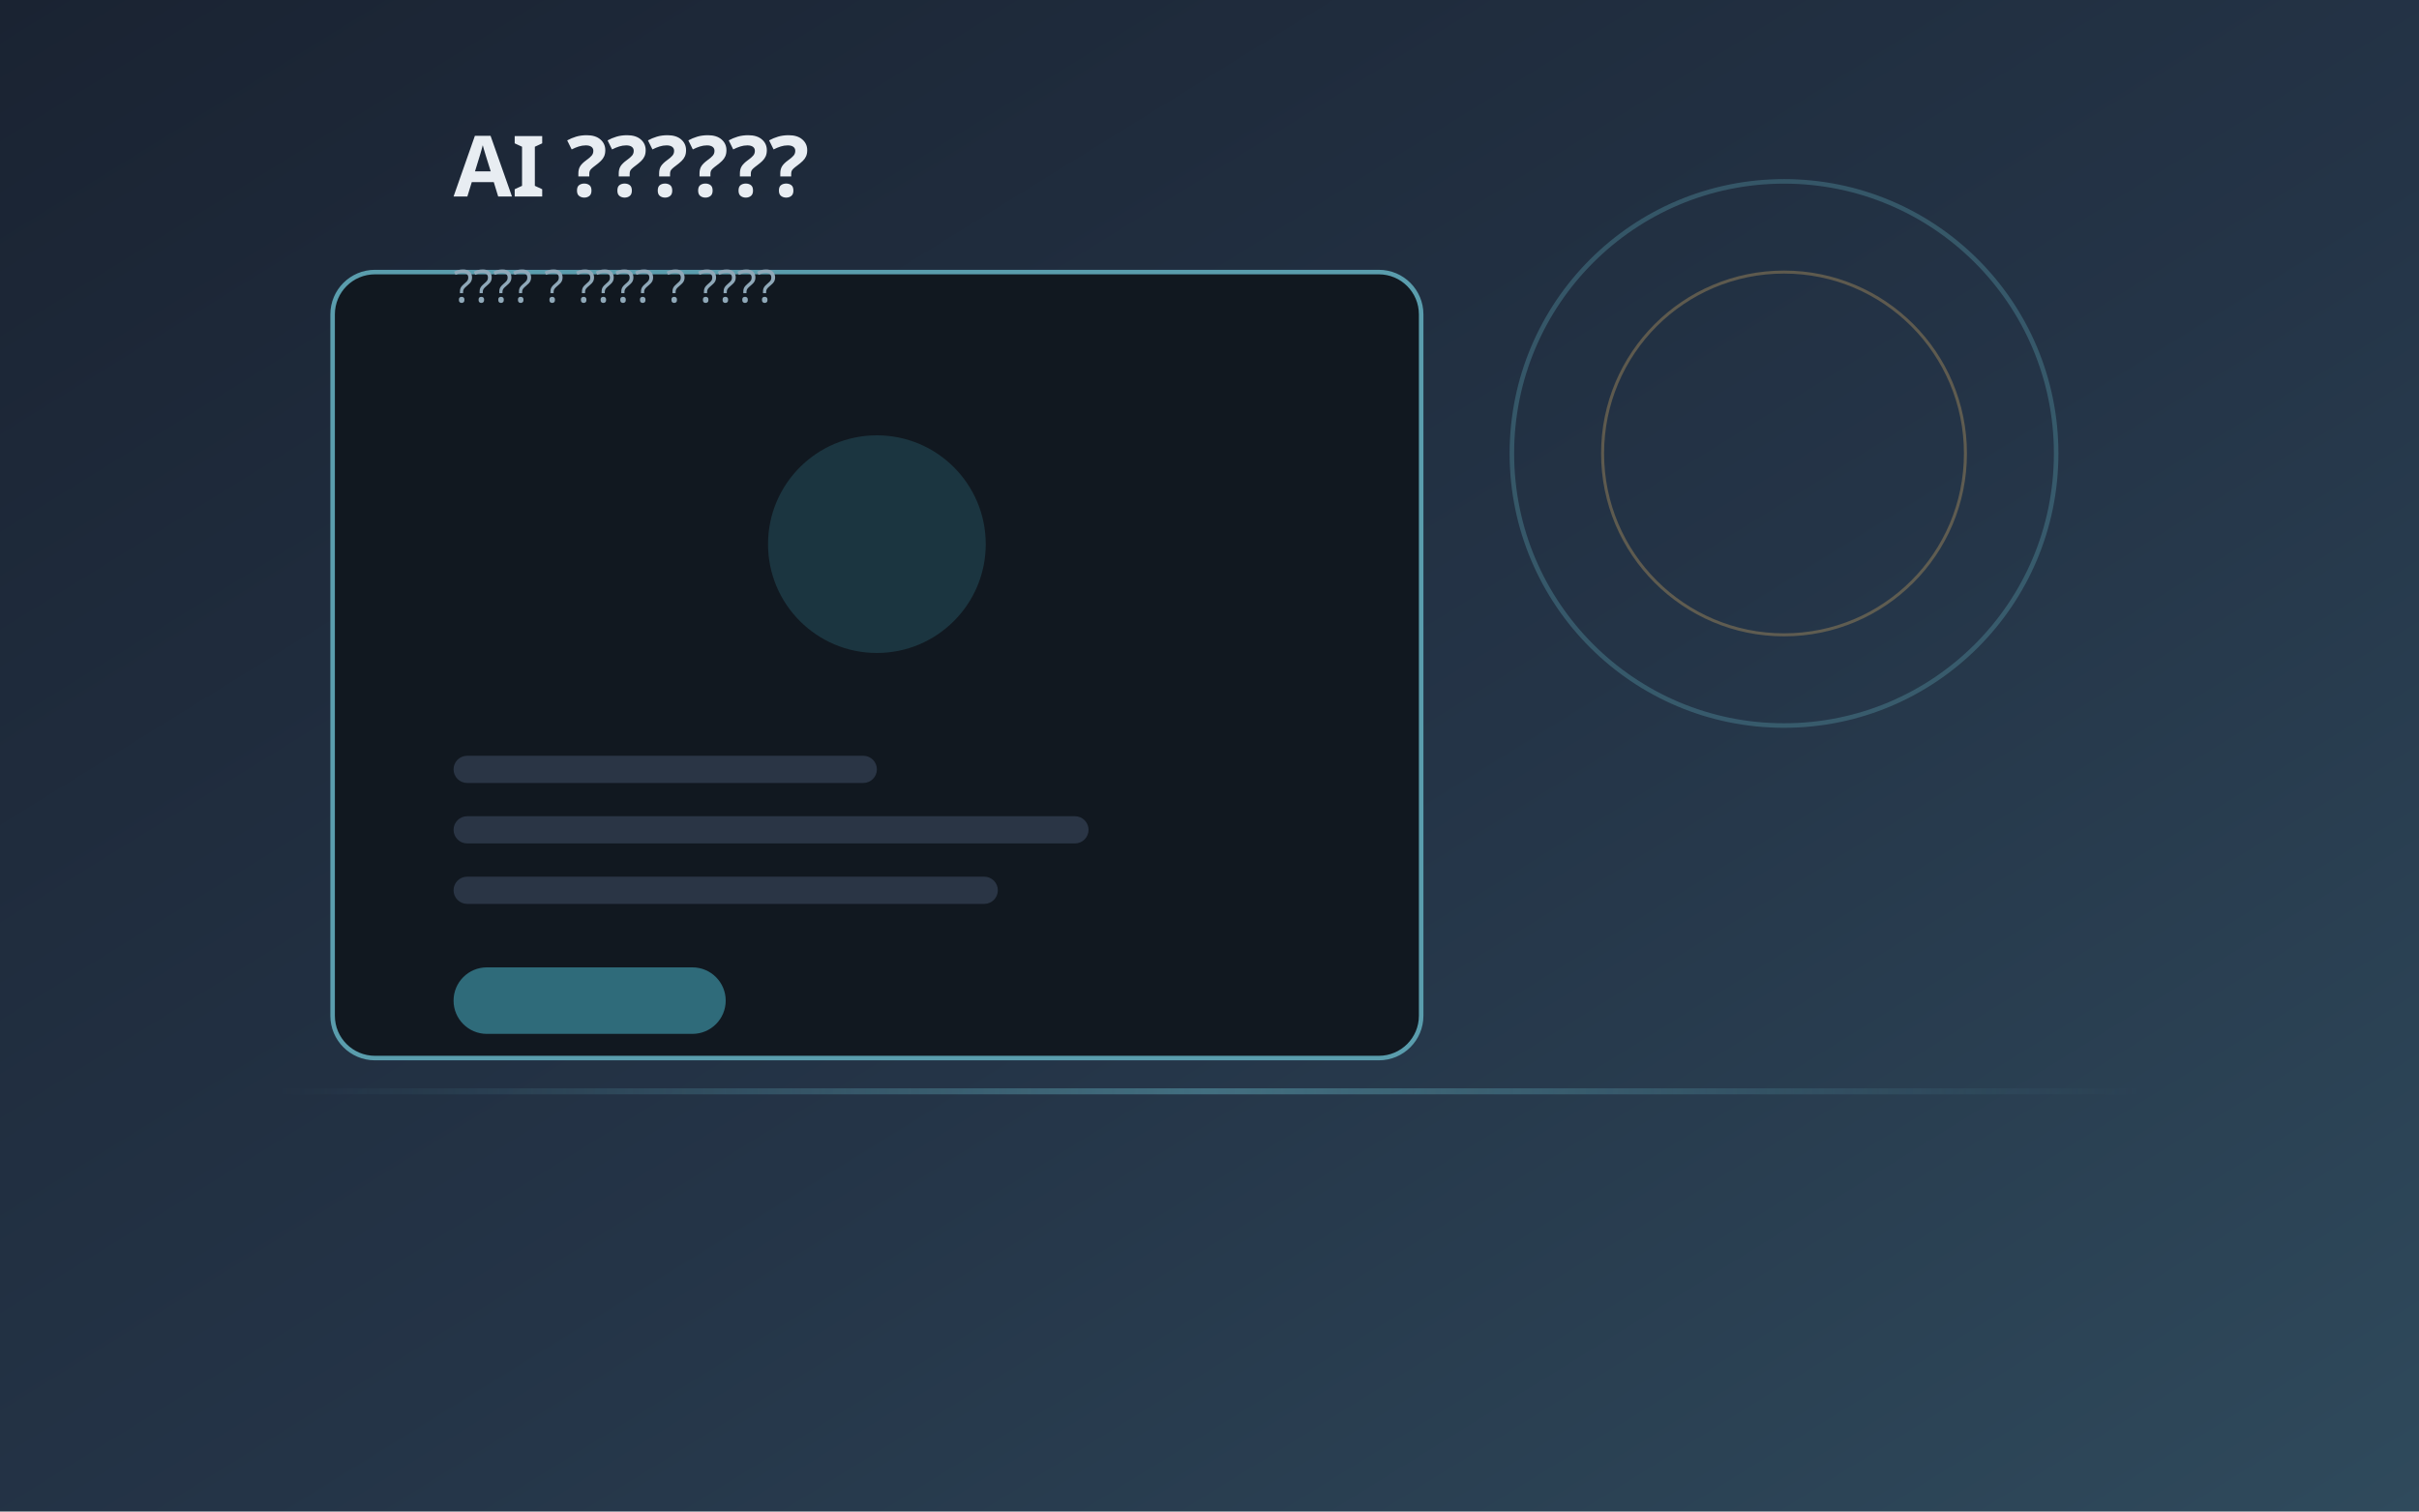
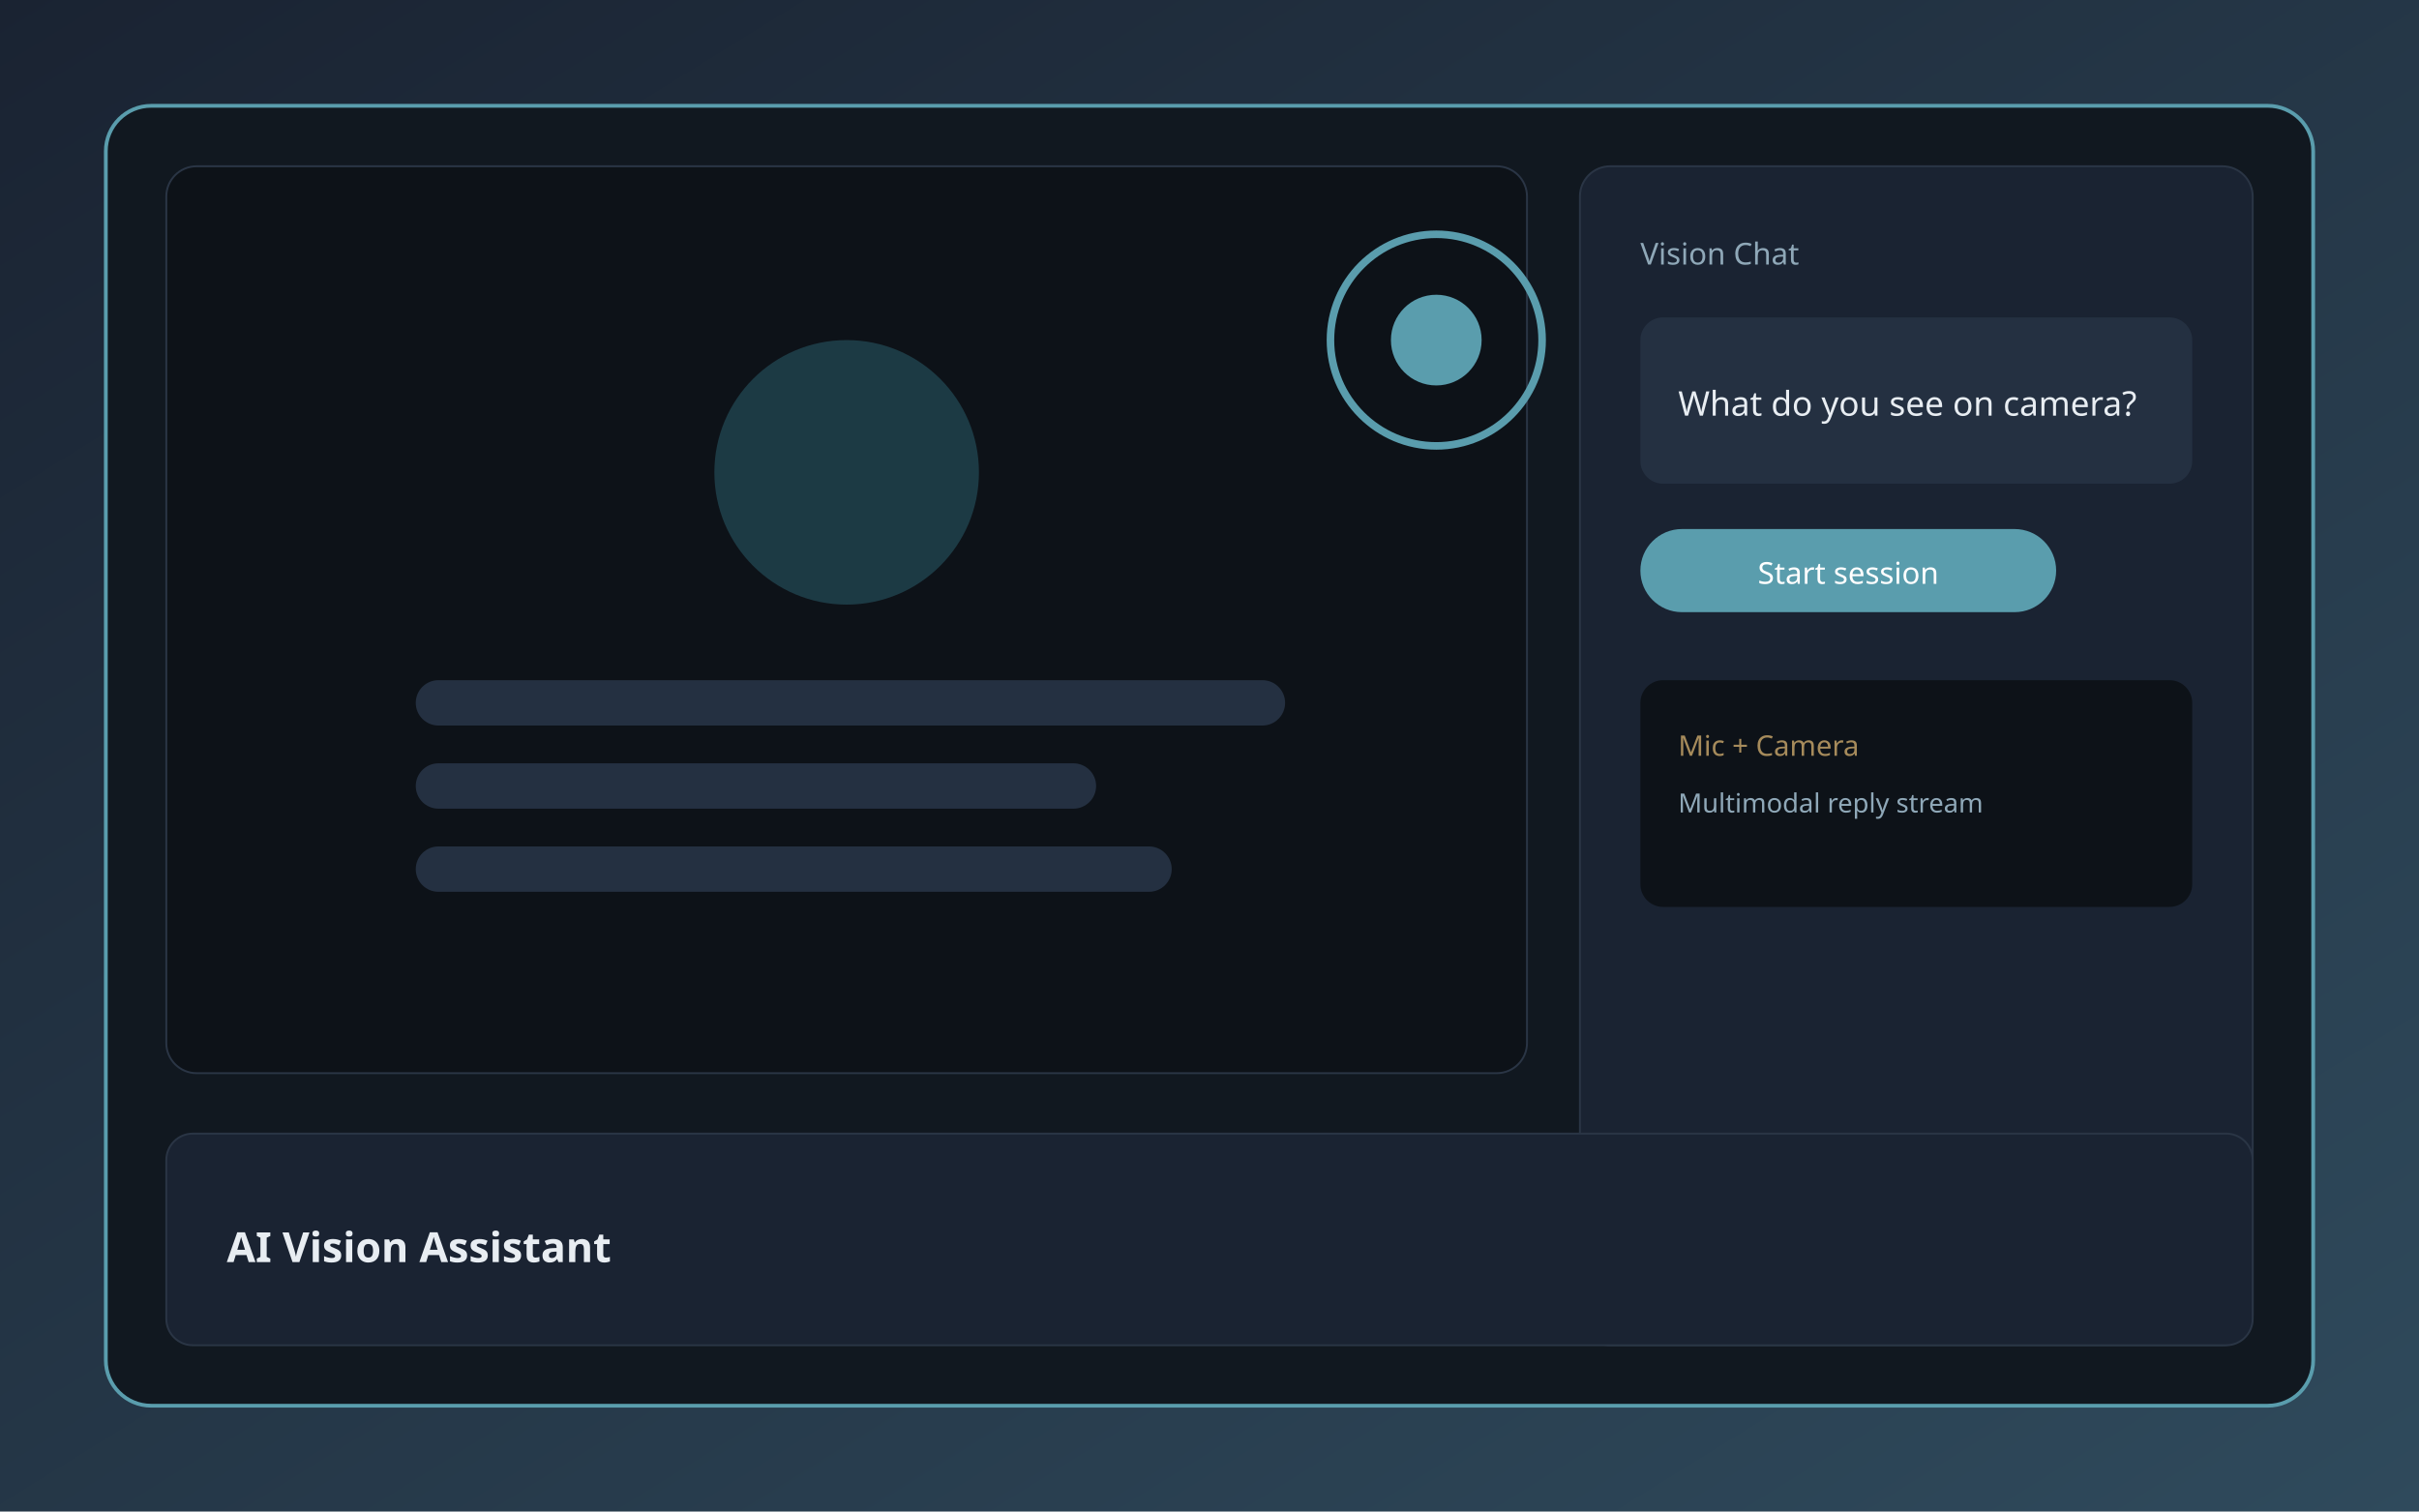
- <svg xmlns="http://www.w3.org/2000/svg" viewBox="0 0 1600 1000" role="img" aria-label="AI ??????">
+ <svg xmlns="http://www.w3.org/2000/svg" viewBox="0 0 1280 800" role="img" aria-label="AI Vision Chat Assistant">
  <defs>
-     <linearGradient id="bg" x1="0%" y1="0%" x2="100%" y2="100%">
+     <linearGradient id="bg" x1="0" y1="0" x2="1" y2="1">
      <stop offset="0%" stop-color="#1a2332" />
-       <stop offset="55%" stop-color="#243447" />
      <stop offset="100%" stop-color="#2f4a5c" />
    </linearGradient>
-     <linearGradient id="glow" x1="0%" y1="0%" x2="100%" y2="0%">
-       <stop offset="0%" stop-color="#5a9dad" stop-opacity="0" />
-       <stop offset="50%" stop-color="#5a9dad" stop-opacity="0.55" />
-       <stop offset="100%" stop-color="#5a9dad" stop-opacity="0" />
-     </linearGradient>
  </defs>
-   <rect width="1600" height="1000" fill="url(#bg)" />
-   <rect x="180" y="720" width="1240" height="4" fill="url(#glow)" />
-   <circle cx="1180" cy="300" r="180" fill="none" stroke="#5a9dad" stroke-width="3" opacity="0.35" />
-   <circle cx="1180" cy="300" r="120" fill="none" stroke="#a68b5b" stroke-width="2" opacity="0.45" />
-   <rect x="220" y="180" width="720" height="520" rx="28" fill="#111820" stroke="#5a9dad" stroke-width="3" />
-   <circle cx="580" cy="360" r="72" fill="#2f6b7a" opacity="0.35" />
-   <rect x="300" y="500" width="280" height="18" rx="9" fill="#2a3545" />
-   <rect x="300" y="540" width="420" height="18" rx="9" fill="#2a3545" />
-   <rect x="300" y="580" width="360" height="18" rx="9" fill="#2a3545" />
-   <rect x="300" y="640" width="180" height="44" rx="22" fill="#2f6b7a" />
-   <text x="300" y="130" fill="#e8edf2" font-family="Noto Sans SC, sans-serif" font-size="56" font-weight="700">AI ??????</text>
-   <text x="300" y="200" fill="#8fa8b8" font-family="Noto Sans SC, sans-serif" font-size="30">???? ? ???? ? ????</text>
+   <rect width="1280" height="800" fill="url(#bg)" />
+   <rect x="56" y="56" width="1168" height="688" rx="24" fill="#111820" stroke="#5a9dad" stroke-width="2" />
+   <rect x="88" y="88" width="720" height="480" rx="16" fill="#0d1218" stroke="#2a3545" />
+   <circle cx="448" cy="250" r="70" fill="#2f6b7a" opacity=".45" />
+   <rect x="220" y="360" width="460" height="24" rx="12" fill="#243041" />
+   <rect x="220" y="404" width="360" height="24" rx="12" fill="#243041" />
+   <rect x="220" y="448" width="400" height="24" rx="12" fill="#243041" />
+   <circle cx="760" cy="180" r="56" fill="none" stroke="#5a9dad" stroke-width="4" />
+   <circle cx="760" cy="180" r="24" fill="#5a9dad" />
+   <rect x="836" y="88" width="356" height="624" rx="16" fill="#1a2332" stroke="#2a3545" />
+   <text x="868" y="140" fill="#8fa8b8" font-family="Segoe UI, sans-serif" font-size="16">Vision Chat</text>
+   <rect x="868" y="168" width="292" height="88" rx="12" fill="#243041" />
+   <text x="888" y="220" fill="#e8edf2" font-family="Segoe UI, sans-serif" font-size="18">What do you see on camera?</text>
+   <rect x="868" y="280" width="220" height="44" rx="22" fill="#5a9dad" />
+   <text x="978" y="309" text-anchor="middle" fill="#fff" font-family="Segoe UI, sans-serif" font-size="16">Start session</text>
+   <rect x="868" y="360" width="292" height="120" rx="12" fill="#0d1218" />
+   <text x="888" y="400" fill="#a68b5b" font-family="Segoe UI, sans-serif" font-size="15">Mic + Camera</text>
+   <text x="888" y="430" fill="#8fa8b8" font-family="Segoe UI, sans-serif" font-size="14">Multimodal reply stream</text>
+   <rect x="88" y="600" width="1104" height="112" rx="14" fill="#1a2332" stroke="#2a3545" />
+   <text x="120" y="668" fill="#e8edf2" font-family="Segoe UI, sans-serif" font-size="22" font-weight="600">AI Vision Assistant</text>
</svg>
